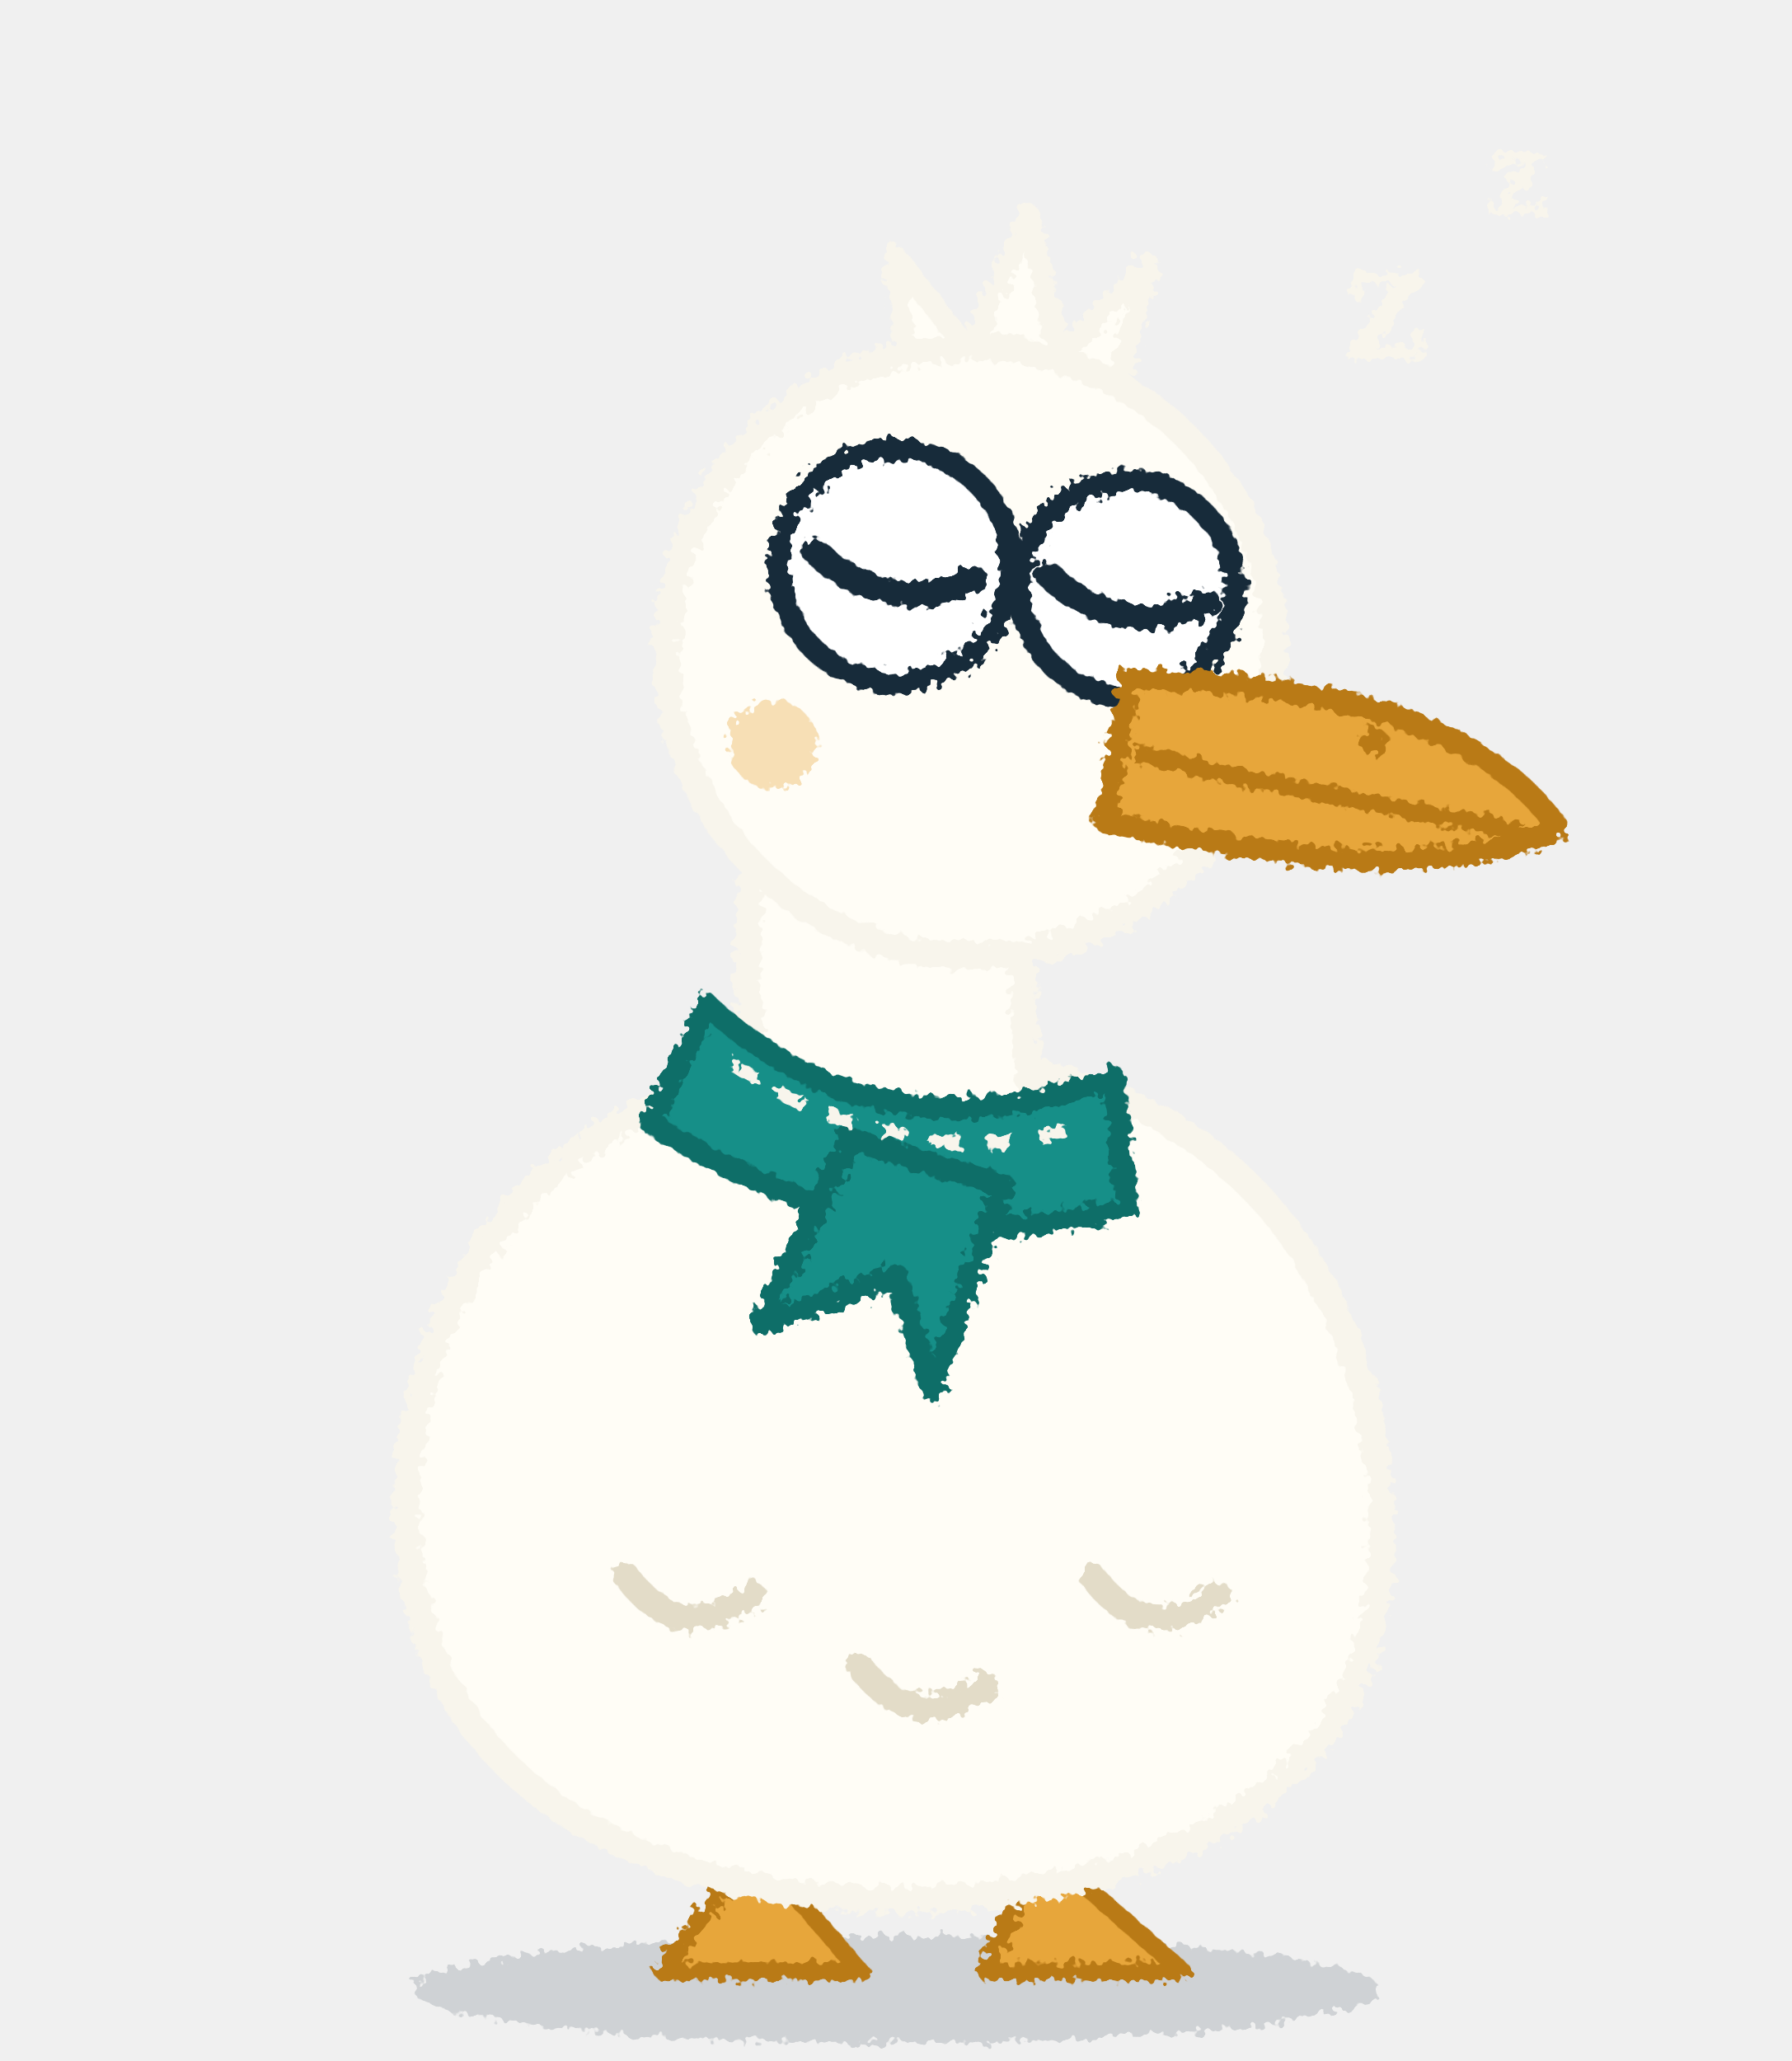
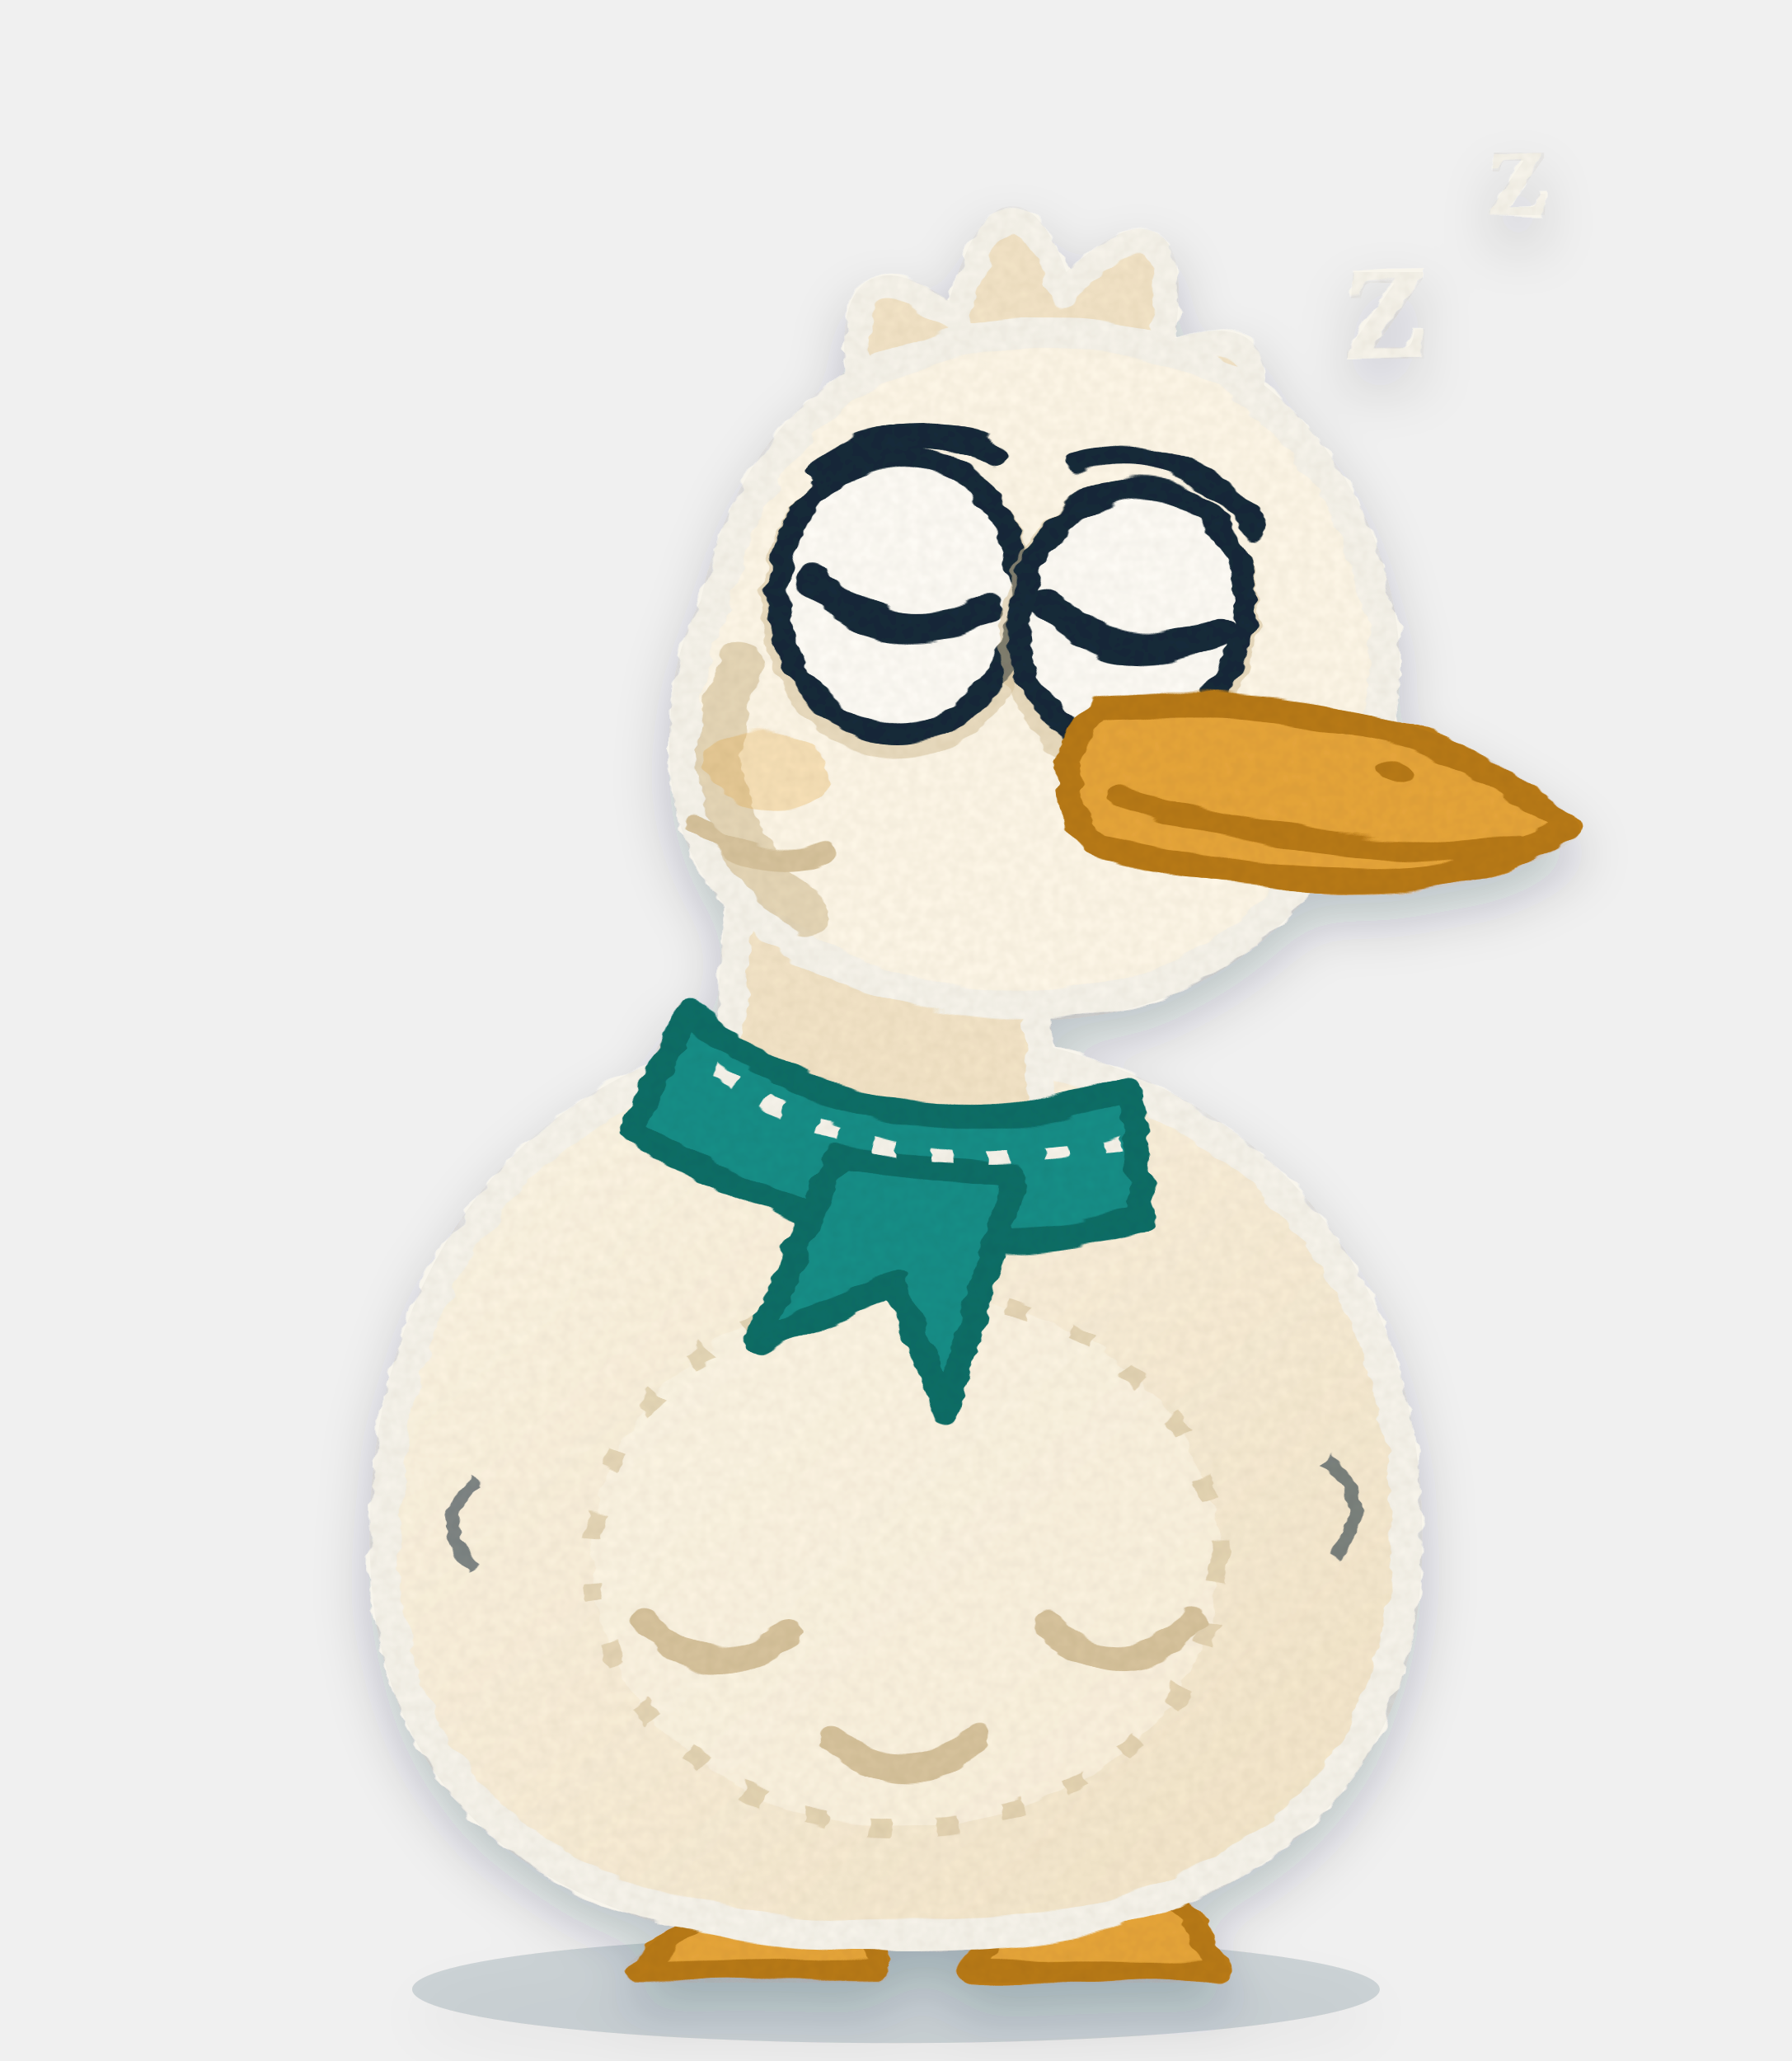
<svg xmlns="http://www.w3.org/2000/svg" viewBox="0 0 200 230" role="img" aria-label="Gus dozing while something processes">
  <defs>
-     <filter id="gus-sleepy-felt" x="-5%" y="-5%" width="110%" height="110%">
-       <feTurbulence type="fractalNoise" baseFrequency="0.9" numOctaves="2" seed="7" result="n" />
-       <feDisplacementMap in="SourceGraphic" in2="n" scale="2.2" />
+     <filter id="gus-sleepy-felt" x="-15%" y="-15%" width="130%" height="130%">
+       <feTurbulence type="fractalNoise" baseFrequency=".055 .45" numOctaves="3" seed="7" result="fibers" />
+       <feDisplacementMap in="SourceGraphic" in2="fibers" scale="1.7" xChannelSelector="R" yChannelSelector="G" result="rough" />
+       <feTurbulence type="fractalNoise" baseFrequency=".8" numOctaves="2" seed="11" result="grain" />
+       <feComposite in="grain" in2="SourceAlpha" operator="in" result="cloth" />
+       <feColorMatrix in="cloth" values="0 0 0 0 .27 0 0 0 0 .22 0 0 0 0 .15 0 0 0 .16 0" result="clothTint" />
+       <feBlend in="rough" in2="clothTint" mode="multiply" />
    </filter>
+     <filter id="gus-sleepy-shadow" x="-30%" y="-30%" width="160%" height="160%">
+       <feDropShadow dx="0" dy="3" stdDeviation="3" flood-color="#172B3A" flood-opacity=".22" />
+     </filter>
+     <linearGradient id="gus-sleepy-belly" x1="0" y1="0" x2="1" y2="1">
+       <stop offset="0" stop-color="#FFF8E8" />
+       <stop offset="1" stop-color="#F4E5C8" />
+     </linearGradient>
  </defs>
-   <g filter="url(#gus-sleepy-felt)">
+   <g filter="url(#gus-sleepy-shadow)">
    <ellipse cx="100" cy="222" rx="54" ry="6" fill="#172B3A" opacity="0.15" />
-     <path d="M84 206 l-10 14 h22 z M116 206 l-6 14 h22 z" fill="#E7A63B" stroke="#B97A16" stroke-width="2" stroke-linejoin="round" />
-     <path d="M60 148 q-6 34 30 46 q-18 -20 -10 -46 z" fill="#E3DCC8" stroke="#F8F5EC" stroke-width="2.5" />
-     <path d="M140 148 q6 34 -30 46 q18 -20 10 -46 z" fill="#E3DCC8" stroke="#F8F5EC" stroke-width="2.5" />
-     <path d="M100 118 c-44 0 -58 34 -54 58 c4 26 30 36 54 36 c26 0 52 -10 54 -36 c2 -24 -10 -58 -54 -58 z" fill="#FFFDF6" stroke="#F8F5EC" stroke-width="3" />
-     <path d="M70 176 q6 8 14 2 M96 186 q6 8 14 2 M122 176 q6 8 14 2" fill="none" stroke="#E3DCC8" stroke-width="3" stroke-linecap="round" />
-     <g transform="rotate(10 100 120)">
-       <path d="M86 128 c-8 -24 -8 -46 0 -64 l26 2 c-4 20 -2 40 6 62 z" fill="#FFFDF6" stroke="#F8F5EC" stroke-width="3" stroke-linejoin="round" />
-       <path d="M78 116 q22 14 46 0 l4 14 q-26 12 -54 0 z" fill="#168F88" stroke="#0E6E68" stroke-width="2.5" stroke-linejoin="round" />
-       <path d="M96 128 l-6 22 l14 -8 l6 12 l4 -24 z" fill="#168F88" stroke="#0E6E68" stroke-width="2.5" stroke-linejoin="round" />
-       <path d="M82 122 q20 9 40 0" fill="none" stroke="#F8F5EC" stroke-width="1.5" stroke-dasharray="3 3" />
-       <path d="M88 44 l-4 -14 l10 9 l4 -16 l6 15 l8 -12 l-1 15" fill="#FFFDF6" stroke="#F8F5EC" stroke-width="2.5" stroke-linejoin="round" />
-       <circle cx="100" cy="72" r="34" fill="#FFFDF6" stroke="#F8F5EC" stroke-width="3" />
-       <circle cx="90" cy="64" r="13" fill="#fff" stroke="#172B3A" stroke-width="2.5" />
-       <path d="M81 64 q9 6 18 0" fill="none" stroke="#172B3A" stroke-width="3" stroke-linecap="round" />
-       <circle cx="116" cy="62" r="12" fill="#fff" stroke="#172B3A" stroke-width="2.5" />
-       <path d="M107 62 q9 6 18 0" fill="none" stroke="#172B3A" stroke-width="3" stroke-linecap="round" />
-       <path d="M118 72 q36 -6 50 8 q-14 10 -50 8 z" fill="#E7A63B" stroke="#B97A16" stroke-width="2.5" stroke-linejoin="round" />
-       <path d="M120 80 q20 1 44 1" fill="none" stroke="#B97A16" stroke-width="2" />
-       <circle cx="146" cy="74" r="1.6" fill="#B97A16" />
-       <circle cx="80" cy="86" r="5" fill="#E7A63B" opacity="0.35" />
-     </g>
-     <g fill="#F8F5EC" font-family="Georgia,serif" font-weight="700">
-       <text x="150" y="40" font-size="18">z</text>
-       <text x="166" y="24" font-size="13">z</text>
+     <g filter="url(#gus-sleepy-felt)">
+       <path d="M83 205 q-2 7 -12 15 h27 q-2 -10 -5 -16 z M113 204 q2 8 -5 16 h28 q-5 -10 -13 -17 z" fill="#E7A63B" stroke="#B97A16" stroke-width="2.5" stroke-linejoin="round" />
+       <path d="M59 143 q-11 31 3 49 q12 14 29 7 q-15 -10 -10 -27 q5 -17 0 -30 z" fill="#F4E5C8" stroke="#F8F5EC" stroke-width="3" stroke-linejoin="round" />
+       <path d="M64 180 q9 8 18 5 M63 190 q8 6 16 4" fill="none" stroke="#D8C49D" stroke-width="2.7" stroke-linecap="round" />
+       <path d="M141 143 q11 31 -3 49 q-12 14 -29 7 q15 -10 10 -27 q-5 -17 0 -30 z" fill="#F4E5C8" stroke="#F8F5EC" stroke-width="3" stroke-linejoin="round" />
+       <path d="M136 180 q-9 8 -18 5 M137 190 q-8 6 -16 4" fill="none" stroke="#D8C49D" stroke-width="2.7" stroke-linecap="round" />
+       <path d="M100 116 c-38 -2 -58 25 -57 58 c1 29 23 42 55 42 c34 1 58 -12 59 -42 c1 -31 -17 -56 -57 -58 z" fill="url(#gus-sleepy-belly)" stroke="#F8F5EC" stroke-width="3.4" />
+       <ellipse cx="101" cy="174" rx="35" ry="30" fill="#FFF8E8" opacity=".58" stroke="#D8C49D" stroke-width="2" stroke-dasharray="2.5 5" />
+       <path d="M72 181 q8 8 16 1 M93 194 q8 7 16 0 M117 181 q8 8 16 0" fill="none" stroke="#D8C49D" stroke-width="3" stroke-linecap="round" />
+       <path d="M53 165 q-5 5 0 10 M148 163 q6 5 1 11" fill="none" stroke="#172B3A" stroke-width="1.5" opacity=".55" />
+       <g transform="rotate(10 100 120)">
+         <path d="M83 130 c-5 -25 -5 -46 2 -65 q12 -8 29 1 c-5 21 -3 43 7 63 q-18 10 -38 1 z" fill="#F4E5C8" stroke="#F8F5EC" stroke-width="3.2" stroke-linejoin="round" />
+         <path d="M76 117 q24 14 50 0 l4 14 q-28 13 -58 0 z" fill="#168F88" stroke="#0E6E68" stroke-width="2.8" stroke-linejoin="round" />
+         <path d="M95 130 l-5 22 l14 -9 l8 13 l3 -27 z" fill="#168F88" stroke="#0E6E68" stroke-width="2.8" stroke-linejoin="round" />
+         <path d="M80 123 q22 10 46 0" fill="none" stroke="#F8F5EC" stroke-width="1.7" stroke-dasharray="2.5 4" />
+         <path d="M83 46 q-6 -18 9 -10 q2 -22 11 -5 q12 -17 12 5 q15 -9 9 11" fill="#F4E5C8" stroke="#F8F5EC" stroke-width="2.8" stroke-linecap="round" stroke-linejoin="round" />
+         <path d="M71 72 q1 -27 25 -35 q28 -8 43 13 q14 20 1 42 q-13 21 -43 18 q-25 -3 -27 -25 q-1 -7 1 -13 z" fill="#FFF8E8" stroke="#F8F5EC" stroke-width="3.4" />
+         <path d="M75 78 q-4 17 12 26" fill="none" stroke="#D8C49D" stroke-width="5" stroke-linecap="round" opacity=".65" />
+         <path d="M80 55 q9 -9 19 -5 M108 49 q11 -5 21 4" fill="none" stroke="#172B3A" stroke-width="2.6" stroke-linecap="round" />
+         <g transform="rotate(-7 91 67)">
+           <ellipse cx="91" cy="68" rx="15.3" ry="17.5" fill="#D8C49D" opacity=".55" />
+           <ellipse cx="91" cy="67" rx="13.5" ry="15.5" fill="#fffdf7" stroke="#172B3A" stroke-width="2.5" />
+         </g>
+         <path d="M81 67 q10 7 20 0" fill="none" stroke="#172B3A" stroke-width="3.5" stroke-linecap="round" />
+         <g transform="rotate(7 117 65)">
+           <ellipse cx="117" cy="66" rx="14.3" ry="16.5" fill="#D8C49D" opacity=".55" />
+           <ellipse cx="117" cy="65" rx="12.5" ry="14.5" fill="#fffdf7" stroke="#172B3A" stroke-width="2.5" />
+         </g>
+         <path d="M107 65 q10 7 20 0" fill="none" stroke="#172B3A" stroke-width="3.5" stroke-linecap="round" />
+         <path d="M115 76 q34 -9 54 4 q-14 13 -51 11 q-8 -5 -3 -15 z" fill="#E7A63B" stroke="#B97A16" stroke-width="2.8" stroke-linejoin="round" />
+         <path d="M119 85 q23 3 45 -2" fill="none" stroke="#B97A16" stroke-width="2.3" stroke-linecap="round" />
+         <ellipse cx="149" cy="77" rx="2.1" ry="1.4" fill="#B97A16" />
+         <ellipse cx="80" cy="89" rx="7" ry="4.5" fill="#E7A63B" opacity=".28" />
+         <path d="M73 96 q8 5 15 1" fill="none" stroke="#D8C49D" stroke-width="2" stroke-linecap="round" />
+       </g>
+       <g fill="#F8F5EC" font-family="Georgia,serif" font-weight="700">
+         <text x="150" y="40" font-size="18">z</text>
+         <text x="166" y="24" font-size="13">z</text>
+       </g>
    </g>
  </g>
</svg>
